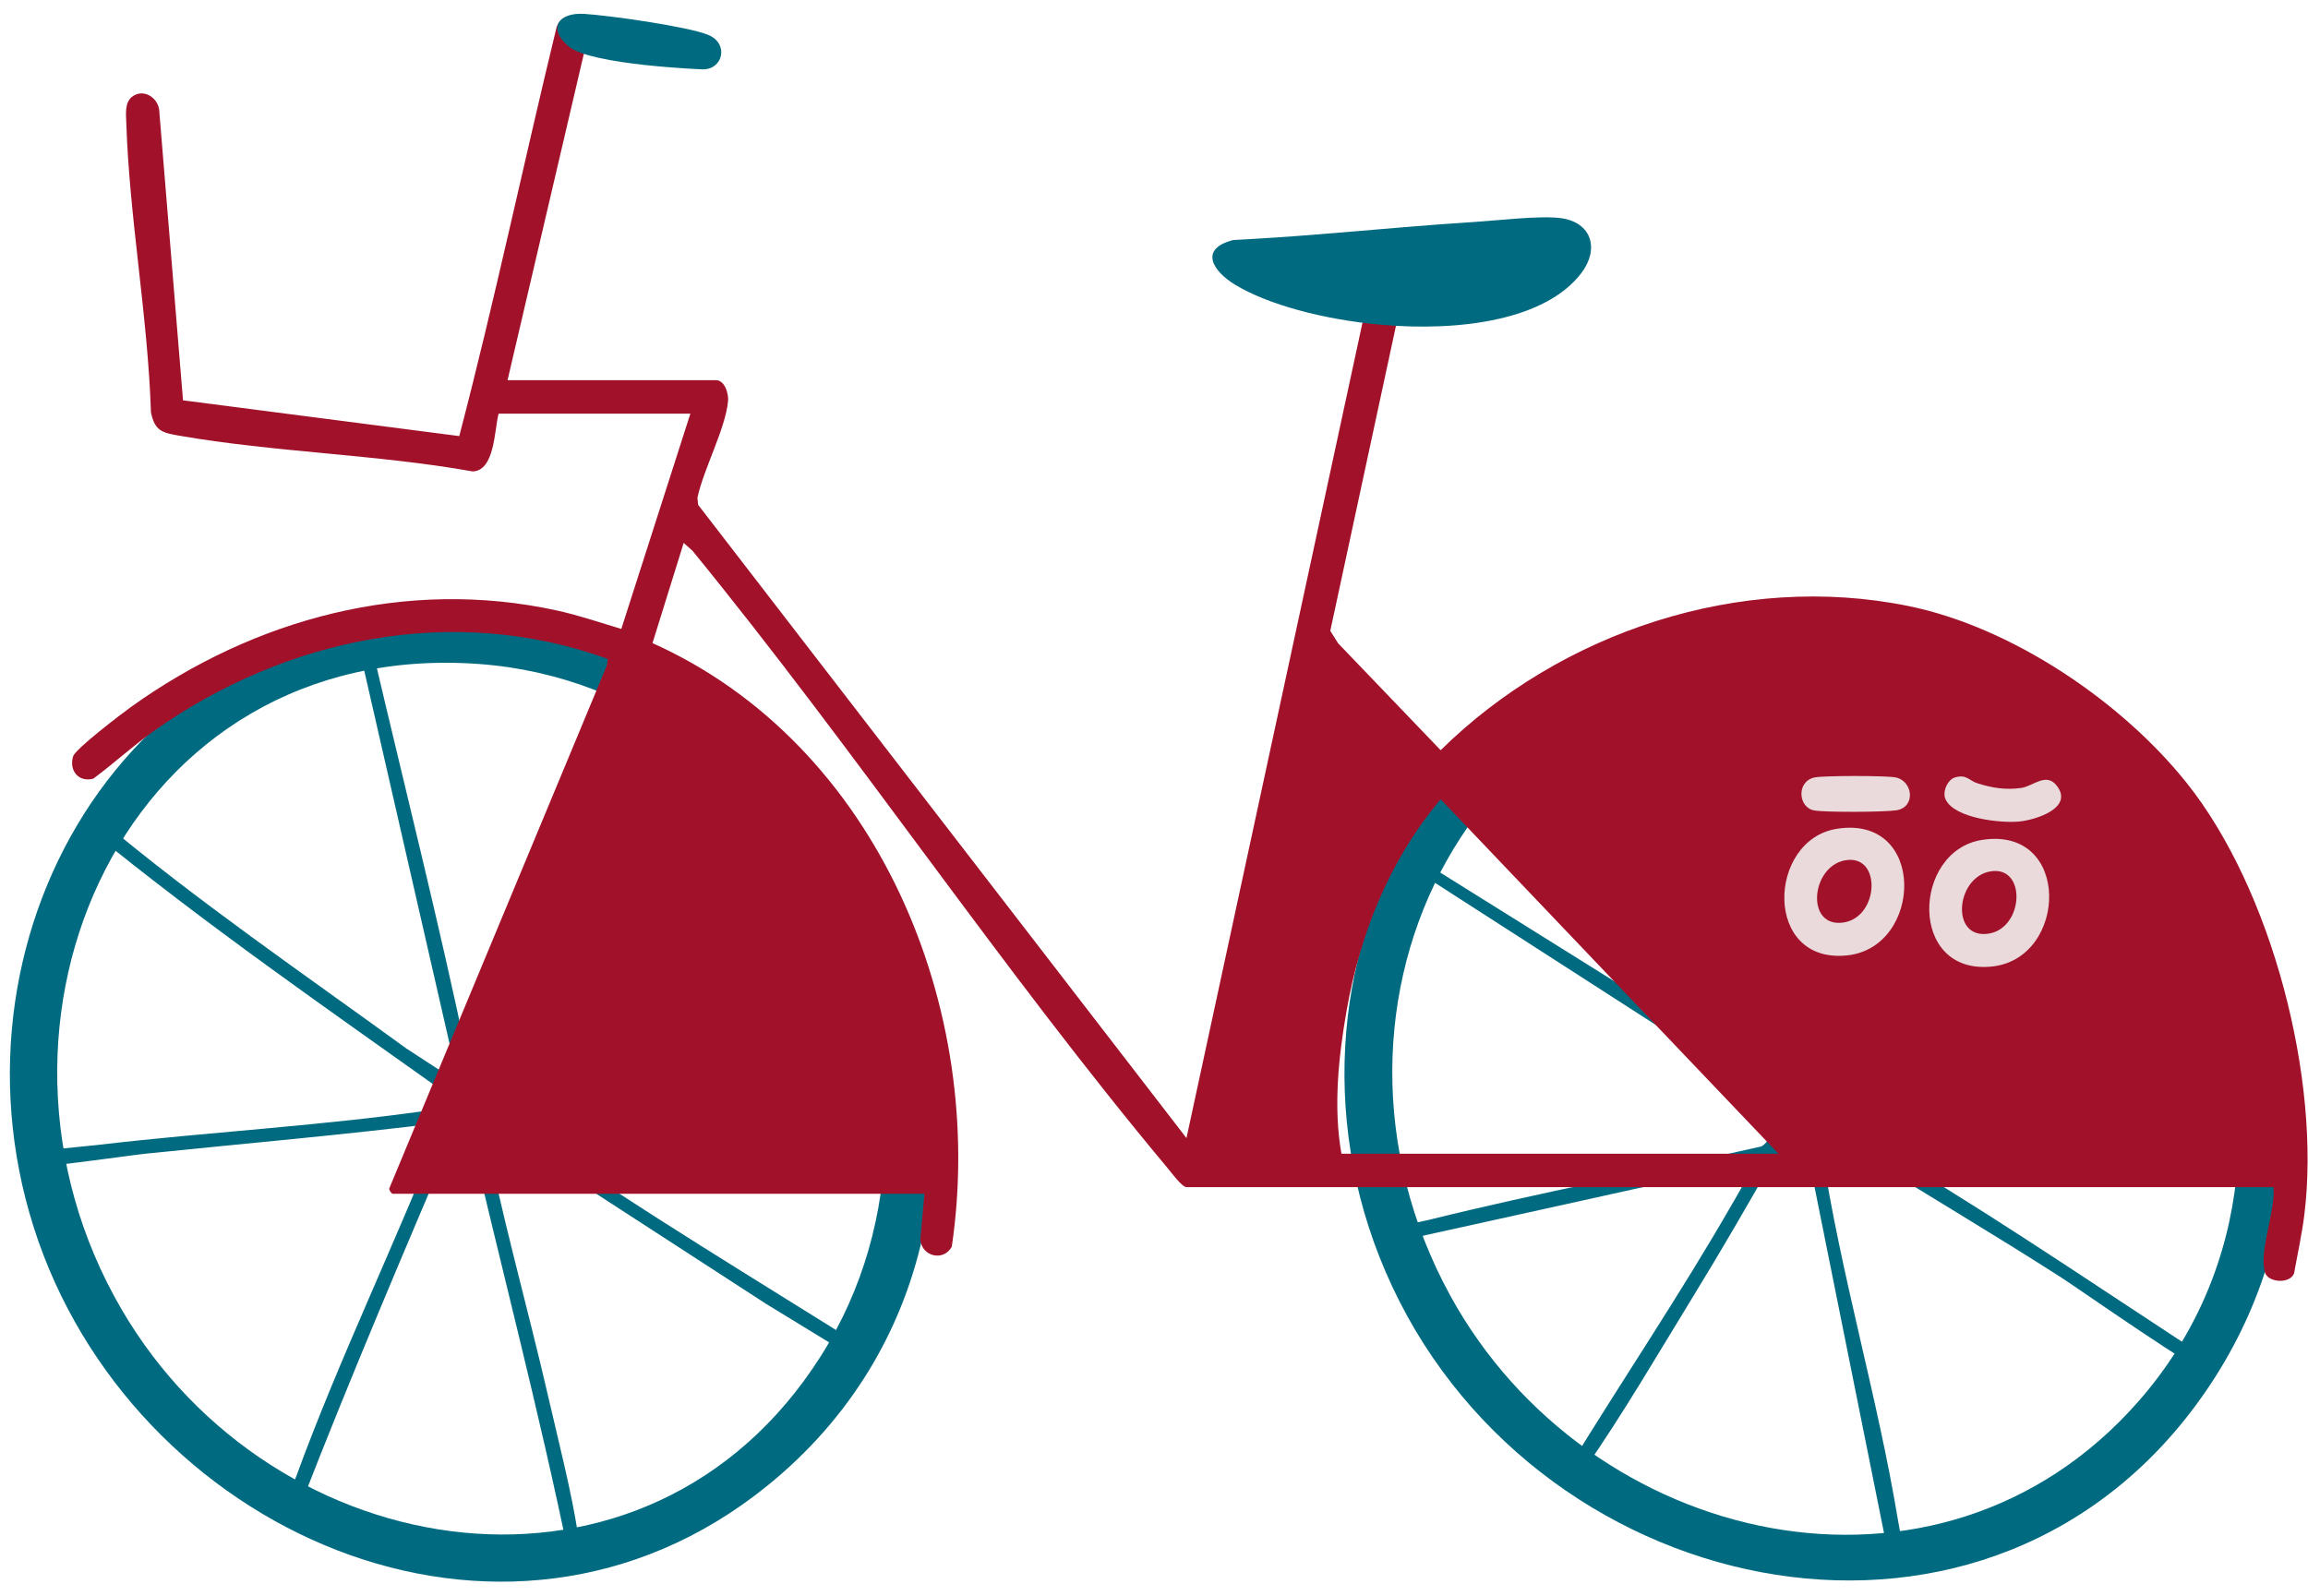
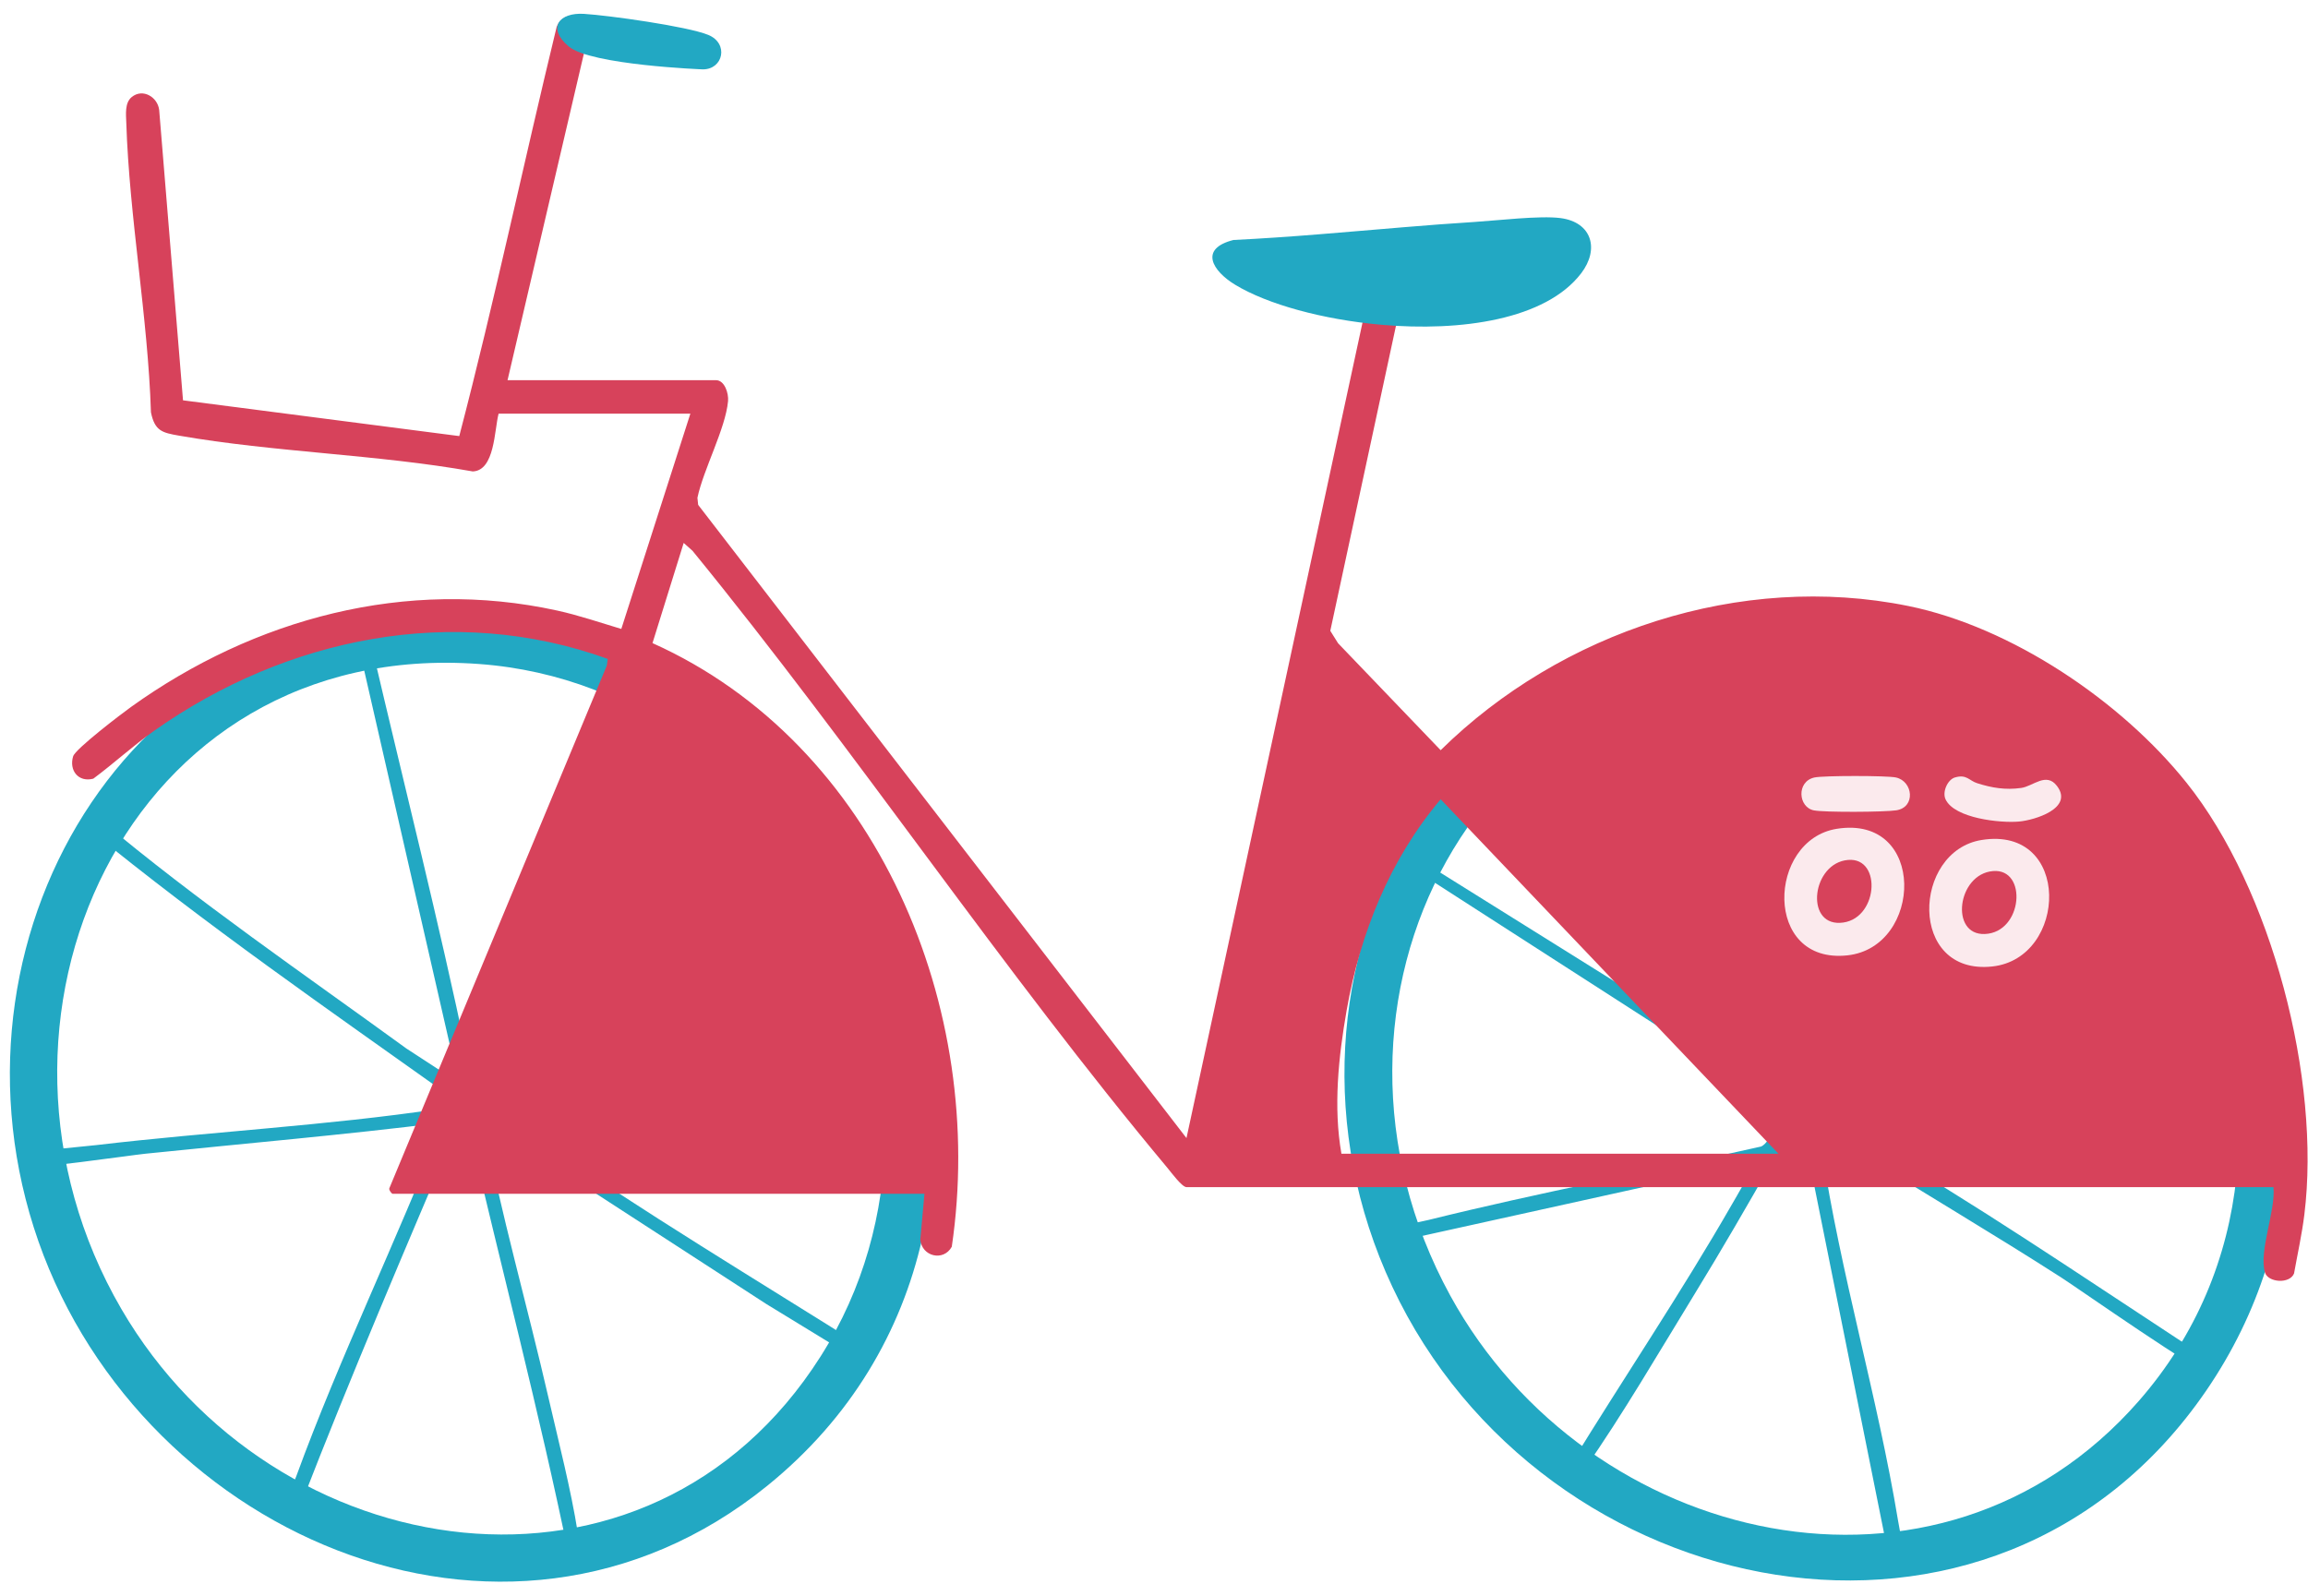
<svg xmlns="http://www.w3.org/2000/svg" width="201" height="139" viewBox="0 0 201 139" fill="none">
-   <path d="M157.836 53.756C190.161 55.635 210.818 93.86 192.131 121.132C173.673 148.07 134.335 139.963 121.256 112.077C108.442 84.757 126.436 51.932 157.836 53.756ZM126.305 112.853C138.272 134.701 168.85 141.899 186.247 122.045C206.577 98.843 188.874 60.03 158.808 57.834C128.517 55.621 112.385 87.436 126.305 112.853Z" fill="#006A80" />
-   <path d="M40.743 53.756C77.74 55.893 96.129 105.688 66.816 129.415C43.792 148.049 11.325 133.283 2.937 106.896C-5.368 80.776 12.032 52.097 40.743 53.756ZM10.572 114.018C23.812 136.754 56.431 141.825 71.466 118.142C86.445 94.545 69.801 59.884 41.715 57.834C10.977 55.589 -3.94 89.096 10.572 114.018Z" fill="#006A80" />
-   <path d="M149.084 56.054L156.241 95.246L122.385 74.1C121.965 74.238 121.937 74.876 122.262 75.15L155.464 96.521C154.886 97.287 154.221 99.48 153.379 99.86C143.748 102.042 134.015 103.879 124.431 106.252C123.668 106.442 121.57 106.811 121.045 107.088C120.571 107.339 120.694 108.083 121.235 108.227L152.745 101.267C152.893 101.406 151.059 104.504 150.837 104.891C146.393 112.634 141.379 120.051 136.718 127.664C136.009 129.172 137.091 129.253 137.991 127.967C141.304 123.227 144.537 117.676 147.583 112.705C149.931 108.875 152.183 104.985 154.402 101.078L157.405 100.295L164.627 136.276C164.795 136.786 165.63 136.794 165.757 136.115C165.894 135.395 165.449 133.347 165.306 132.49C163.514 121.619 160.294 110.992 158.651 100.092C158.835 99.846 160.948 99.54 161.3 99.996C167.348 103.801 173.516 107.419 179.527 111.282C181.142 112.32 191.811 119.831 192.623 119.681C192.845 119.64 193.141 119.269 193.142 119.031C193.145 118.485 190.482 117.166 189.928 116.803C180.907 110.896 171.998 104.818 162.651 99.423C162.817 99.15 163.066 99.192 163.32 99.121C166.278 98.297 170.011 97.829 173.1 97.249C181.06 95.754 189.041 94.367 197.029 93.023C197.606 92.866 197.933 92.765 197.78 92.064C197.678 91.757 197.395 91.742 197.128 91.743C195.601 91.755 192.646 92.505 190.964 92.783C180.996 94.433 171.086 96.457 161.154 98.295C159.811 97.583 157.163 96.831 157.745 94.92C163.094 85.43 168.129 75.774 173.295 66.187C174.162 64.58 175.788 62.32 176.416 60.766C176.584 60.349 176.921 59.314 176.144 59.32C175.716 59.323 175.344 60.081 175.115 60.434C170.705 67.23 167.498 75.399 163.265 82.369L157.214 93.109C154.818 81.502 153.182 69.711 150.515 58.16C150.285 57.161 150.353 55.591 149.083 56.052L149.084 56.054Z" fill="#006A80" />
-   <path d="M39.925 94.276L35.398 91.329C26.422 84.806 17.244 78.529 8.732 71.394C7.942 70.875 7.52 71.341 7.719 72.209C17.851 80.496 28.65 87.979 39.323 95.571C39.361 96.407 38.957 96.478 38.254 96.583C28.441 98.048 18.267 98.571 8.394 99.737C7.065 99.895 3.384 100.153 2.402 100.54C1.894 100.74 1.725 101.396 2.09 101.626C2.539 101.91 11.294 100.631 12.643 100.491C21.288 99.596 29.944 98.853 38.565 97.773C34.544 108.075 29.591 118.216 25.797 128.594C25.595 129.145 24.656 131.122 25.154 131.47C25.516 131.723 26.061 131.544 26.178 131.112C30.552 119.829 35.318 108.7 40.05 97.57L40.675 97.603C43.619 110.283 46.946 122.884 49.567 135.645C51.074 136.159 50.461 134.396 50.317 133.491C49.71 129.674 48.661 125.631 47.79 121.843C45.929 113.745 43.63 105.742 42.059 97.577L66.735 113.578L74.691 118.441C75.409 118.803 75.909 118.272 75.559 117.571C65.9 111.491 56.058 105.592 46.658 99.093C45.899 98.568 44.941 97.982 44.246 97.438C44.088 97.313 43.888 97.442 44.002 96.994C52.791 96.128 61.534 94.83 70.314 93.889C73.46 93.552 76.68 93.479 79.813 93.091C80.943 92.951 80.84 91.751 79.656 91.769C76.635 91.816 72.819 92.403 69.731 92.725C60.716 93.662 51.727 94.959 42.728 96.032C41.566 96.138 41.092 95.109 41.372 94.083L55.771 58.945C56.041 58.347 55.321 58.146 55.258 57.583L40.701 92.141C38.195 80.184 35.19 68.344 32.411 56.451C32.422 55.786 31.404 55.544 31.205 56.155L39.921 94.275L39.925 94.276Z" fill="#006A80" />
-   <path d="M6.371 65.871C6.567 65.228 10.587 62.167 11.402 61.582C22.147 53.871 35.372 50.3 48.506 53.175C50.416 53.593 52.246 54.225 54.109 54.78L60.123 36.029H43.422C43.046 37.473 43.094 40.984 41.173 41.062C32.806 39.572 23.914 39.395 15.583 37.943C14.134 37.69 13.477 37.541 13.146 35.914C12.88 27.585 11.264 18.966 10.998 10.689C10.974 9.959 10.851 8.957 11.473 8.452C12.431 7.672 13.72 8.444 13.862 9.57L15.938 34.868L39.997 37.983C43.081 26.184 45.598 14.208 48.477 2.346C49.175 0.56 51.874 1.475 51.135 3.452L44.201 33.114H62.356C63.105 33.114 63.468 34.26 63.405 34.935C63.187 37.339 61.258 40.878 60.737 43.361L60.802 43.974L103.328 99.127L118.7 27.905C118.869 25.495 121.839 25.565 121.666 27.943L115.853 54.944L116.53 56.026L125.464 65.342C135.939 55.022 151.591 49.814 166.185 52.781C175.171 54.609 184.736 61.066 190.413 68.165C197.865 77.478 202.137 94.027 200.682 105.797C200.474 107.487 200.085 109.237 199.785 110.919C199.404 111.86 197.514 111.708 197.252 110.835C196.696 108.975 198.2 105.449 197.991 103.399H103.328C102.941 103.399 101.986 102.103 101.686 101.742C87.316 84.548 74.518 65.372 60.309 47.973L59.541 47.289L56.825 56.014C76.457 64.827 85.949 87.905 82.889 108.592C82.161 109.907 80.274 109.438 80.148 107.97L80.509 103.98H34.198C34.119 103.98 33.859 103.669 33.903 103.507L52.847 57.972L52.929 57.391C39.467 52.526 24.92 55.547 13.454 63.631C11.602 64.938 9.941 66.472 8.125 67.823C6.82 68.163 5.998 67.098 6.37 65.868L6.371 65.871ZM116.823 100.489H154.883L125.466 69.618C121.037 74.856 118.454 81.291 117.272 88.028C116.565 92.065 116.109 96.434 116.823 100.489Z" fill="#A1122A" />
-   <path d="M159.963 72.189C153.907 73.156 153.534 84.009 160.887 83.212C167.478 82.496 167.799 70.941 159.963 72.189ZM160.233 80.38C157.172 80.502 157.824 75.166 160.943 74.9C163.972 74.642 163.561 80.25 160.233 80.38Z" fill="#EADADB" />
-   <path d="M170.247 67.719C171.268 67.411 171.485 67.995 172.191 68.218C173.481 68.626 174.639 68.82 176.015 68.631C177.061 68.488 178.201 67.222 179.137 68.455C180.612 70.396 177.22 71.429 175.835 71.557C174.229 71.704 170.203 71.285 169.432 69.614C169.137 68.975 169.609 67.91 170.247 67.717V67.719Z" fill="#EADADB" />
-   <path d="M158.014 67.719C158.777 67.547 164.352 67.547 165.117 67.719C166.61 68.052 166.851 70.315 165.146 70.578C164.127 70.736 158.928 70.766 157.976 70.585C156.603 70.324 156.425 68.075 158.013 67.719H158.014Z" fill="#EADADB" />
-   <path d="M172.584 73.161C166.528 74.126 166.155 84.979 173.508 84.18C180.099 83.464 180.421 71.909 172.584 73.161ZM172.854 81.352C169.794 81.472 170.445 76.135 173.564 75.87C176.593 75.612 176.182 81.221 172.854 81.352Z" fill="#EADADB" />
-   <path d="M107.566 24.801C110.379 26.509 115.22 27.838 120.283 28.286C127.242 28.899 134.616 27.843 137.703 23.803C139.318 21.689 138.626 19.348 135.901 18.995C134.101 18.761 130.383 19.209 128.38 19.335C126.339 19.462 124.299 19.62 122.258 19.79C117.316 20.197 112.374 20.664 107.422 20.902C104.399 21.661 105.586 23.598 107.566 24.801Z" fill="#006A80" />
-   <path d="M50.857 1.207C48.697 1.073 47.606 2.427 49.53 4.048C51.453 5.669 61.212 6.042 61.212 6.042C62.983 6.048 63.493 3.782 61.678 3.039C59.864 2.295 52.998 1.339 50.857 1.207Z" fill="#006A80" />
+   <path d="M157.836 53.756C190.161 55.635 210.818 93.86 192.131 121.132C173.673 148.07 134.335 139.963 121.256 112.077C108.442 84.757 126.436 51.932 157.836 53.756ZM126.305 112.853C138.272 134.701 168.85 141.899 186.247 122.045C206.577 98.843 188.874 60.03 158.808 57.834C128.517 55.621 112.385 87.436 126.305 112.853Z" fill="#22A8C3" />
+   <path d="M40.743 53.756C77.74 55.893 96.129 105.688 66.816 129.415C43.792 148.049 11.325 133.283 2.937 106.896C-5.368 80.776 12.032 52.097 40.743 53.756ZM10.572 114.018C23.812 136.754 56.431 141.825 71.466 118.142C86.445 94.545 69.801 59.884 41.715 57.834C10.977 55.589 -3.94 89.096 10.572 114.018Z" fill="#22A8C3" />
+   <path d="M149.084 56.054L156.241 95.246L122.385 74.1C121.965 74.238 121.937 74.876 122.262 75.15L155.464 96.521C154.886 97.287 154.221 99.48 153.379 99.86C143.748 102.042 134.015 103.879 124.431 106.252C123.668 106.442 121.57 106.811 121.045 107.088C120.571 107.339 120.694 108.083 121.235 108.227L152.745 101.267C152.893 101.406 151.059 104.504 150.837 104.891C146.393 112.634 141.379 120.051 136.718 127.664C136.009 129.172 137.091 129.253 137.991 127.967C141.304 123.227 144.537 117.676 147.583 112.705C149.931 108.875 152.183 104.985 154.402 101.078L157.405 100.295L164.627 136.276C164.795 136.786 165.63 136.794 165.757 136.115C165.894 135.395 165.449 133.347 165.306 132.49C163.514 121.619 160.294 110.992 158.651 100.092C158.835 99.846 160.948 99.54 161.3 99.996C167.348 103.801 173.516 107.419 179.527 111.282C181.142 112.32 191.811 119.831 192.623 119.681C192.845 119.64 193.141 119.269 193.142 119.031C193.145 118.485 190.482 117.166 189.928 116.803C180.907 110.896 171.998 104.818 162.651 99.423C162.817 99.15 163.066 99.192 163.32 99.121C166.278 98.297 170.011 97.829 173.1 97.249C181.06 95.754 189.041 94.367 197.029 93.023C197.606 92.866 197.933 92.765 197.78 92.064C197.678 91.757 197.395 91.742 197.128 91.743C195.601 91.755 192.646 92.505 190.964 92.783C180.996 94.433 171.086 96.457 161.154 98.295C159.811 97.583 157.163 96.831 157.745 94.92C163.094 85.43 168.129 75.774 173.295 66.187C174.162 64.58 175.788 62.32 176.416 60.766C176.584 60.349 176.921 59.314 176.144 59.32C175.716 59.323 175.344 60.081 175.115 60.434C170.705 67.23 167.498 75.399 163.265 82.369L157.214 93.109C154.818 81.502 153.182 69.711 150.515 58.16C150.285 57.161 150.353 55.591 149.083 56.052L149.084 56.054Z" fill="#22A8C3" />
+   <path d="M39.925 94.276L35.398 91.329C26.422 84.806 17.244 78.529 8.732 71.394C7.942 70.875 7.52 71.341 7.719 72.209C17.851 80.496 28.65 87.979 39.323 95.571C39.361 96.407 38.957 96.478 38.254 96.583C28.441 98.048 18.267 98.571 8.394 99.737C7.065 99.895 3.384 100.153 2.402 100.54C1.894 100.74 1.725 101.396 2.09 101.626C2.539 101.91 11.294 100.631 12.643 100.491C21.288 99.596 29.944 98.853 38.565 97.773C34.544 108.075 29.591 118.216 25.797 128.594C25.595 129.145 24.656 131.122 25.154 131.47C25.516 131.723 26.061 131.544 26.178 131.112C30.552 119.829 35.318 108.7 40.05 97.57L40.675 97.603C43.619 110.283 46.946 122.884 49.567 135.645C51.074 136.159 50.461 134.396 50.317 133.491C49.71 129.674 48.661 125.631 47.79 121.843C45.929 113.745 43.63 105.742 42.059 97.577L66.735 113.578L74.691 118.441C75.409 118.803 75.909 118.272 75.559 117.571C65.9 111.491 56.058 105.592 46.658 99.093C45.899 98.568 44.941 97.982 44.246 97.438C44.088 97.313 43.888 97.442 44.002 96.994C52.791 96.128 61.534 94.83 70.314 93.889C73.46 93.552 76.68 93.479 79.813 93.091C80.943 92.951 80.84 91.751 79.656 91.769C76.635 91.816 72.819 92.403 69.731 92.725C60.716 93.662 51.727 94.959 42.728 96.032C41.566 96.138 41.092 95.109 41.372 94.083L55.771 58.945C56.041 58.347 55.321 58.146 55.258 57.583L40.701 92.141C38.195 80.184 35.19 68.344 32.411 56.451C32.422 55.786 31.404 55.544 31.205 56.155L39.921 94.275L39.925 94.276Z" fill="#22A8C3" />
+   <path d="M6.371 65.871C6.567 65.228 10.587 62.167 11.402 61.582C22.147 53.871 35.372 50.3 48.506 53.175C50.416 53.593 52.246 54.225 54.109 54.78L60.123 36.029H43.422C43.046 37.473 43.094 40.984 41.173 41.062C32.806 39.572 23.914 39.395 15.583 37.943C14.134 37.69 13.477 37.541 13.146 35.914C12.88 27.585 11.264 18.966 10.998 10.689C10.974 9.959 10.851 8.957 11.473 8.452C12.431 7.672 13.72 8.444 13.862 9.57L15.938 34.868L39.997 37.983C43.081 26.184 45.598 14.208 48.477 2.346C49.175 0.56 51.874 1.475 51.135 3.452L44.201 33.114H62.356C63.105 33.114 63.468 34.26 63.405 34.935C63.187 37.339 61.258 40.878 60.737 43.361L60.802 43.974L103.328 99.127L118.7 27.905C118.869 25.495 121.839 25.565 121.666 27.943L115.853 54.944L116.53 56.026L125.464 65.342C135.939 55.022 151.591 49.814 166.185 52.781C175.171 54.609 184.736 61.066 190.413 68.165C197.865 77.478 202.137 94.027 200.682 105.797C200.474 107.487 200.085 109.237 199.785 110.919C199.404 111.86 197.514 111.708 197.252 110.835C196.696 108.975 198.2 105.449 197.991 103.399H103.328C102.941 103.399 101.986 102.103 101.686 101.742C87.316 84.548 74.518 65.372 60.309 47.973L59.541 47.289L56.825 56.014C76.457 64.827 85.949 87.905 82.889 108.592C82.161 109.907 80.274 109.438 80.148 107.97L80.509 103.98H34.198C34.119 103.98 33.859 103.669 33.903 103.507L52.847 57.972L52.929 57.391C39.467 52.526 24.92 55.547 13.454 63.631C11.602 64.938 9.941 66.472 8.125 67.823C6.82 68.163 5.998 67.098 6.37 65.868L6.371 65.871ZM116.823 100.489H154.883L125.466 69.618C121.037 74.856 118.454 81.291 117.272 88.028C116.565 92.065 116.109 96.434 116.823 100.489Z" fill="#D7425B" />
+   <path d="M159.963 72.189C153.907 73.156 153.534 84.009 160.887 83.212C167.478 82.496 167.799 70.941 159.963 72.189ZM160.233 80.38C157.172 80.502 157.824 75.166 160.943 74.9C163.972 74.642 163.561 80.25 160.233 80.38Z" fill="#FBEAED" />
+   <path d="M170.247 67.719C171.268 67.411 171.485 67.995 172.191 68.218C173.481 68.626 174.639 68.82 176.015 68.631C177.061 68.488 178.201 67.222 179.137 68.455C180.612 70.396 177.22 71.429 175.835 71.557C174.229 71.704 170.203 71.285 169.432 69.614C169.137 68.975 169.609 67.91 170.247 67.717V67.719Z" fill="#FBEAED" />
+   <path d="M158.014 67.719C158.777 67.547 164.352 67.547 165.117 67.719C166.61 68.052 166.851 70.315 165.146 70.578C164.127 70.736 158.928 70.766 157.976 70.585C156.603 70.324 156.425 68.075 158.013 67.719H158.014Z" fill="#FBEAED" />
+   <path d="M172.584 73.161C166.528 74.126 166.155 84.979 173.508 84.18C180.099 83.464 180.421 71.909 172.584 73.161ZM172.854 81.352C169.794 81.472 170.445 76.135 173.564 75.87C176.593 75.612 176.182 81.221 172.854 81.352Z" fill="#FBEAED" />
+   <path d="M107.566 24.801C110.379 26.509 115.22 27.838 120.283 28.286C127.242 28.899 134.616 27.843 137.703 23.803C139.318 21.689 138.626 19.348 135.901 18.995C134.101 18.761 130.383 19.209 128.38 19.335C126.339 19.462 124.299 19.62 122.258 19.79C117.316 20.197 112.374 20.664 107.422 20.902C104.399 21.661 105.586 23.598 107.566 24.801Z" fill="#22A8C3" />
+   <path d="M50.857 1.207C48.697 1.073 47.606 2.427 49.53 4.048C51.453 5.669 61.212 6.042 61.212 6.042C62.983 6.048 63.493 3.782 61.678 3.039C59.864 2.295 52.998 1.339 50.857 1.207Z" fill="#22A8C3" />
</svg>
